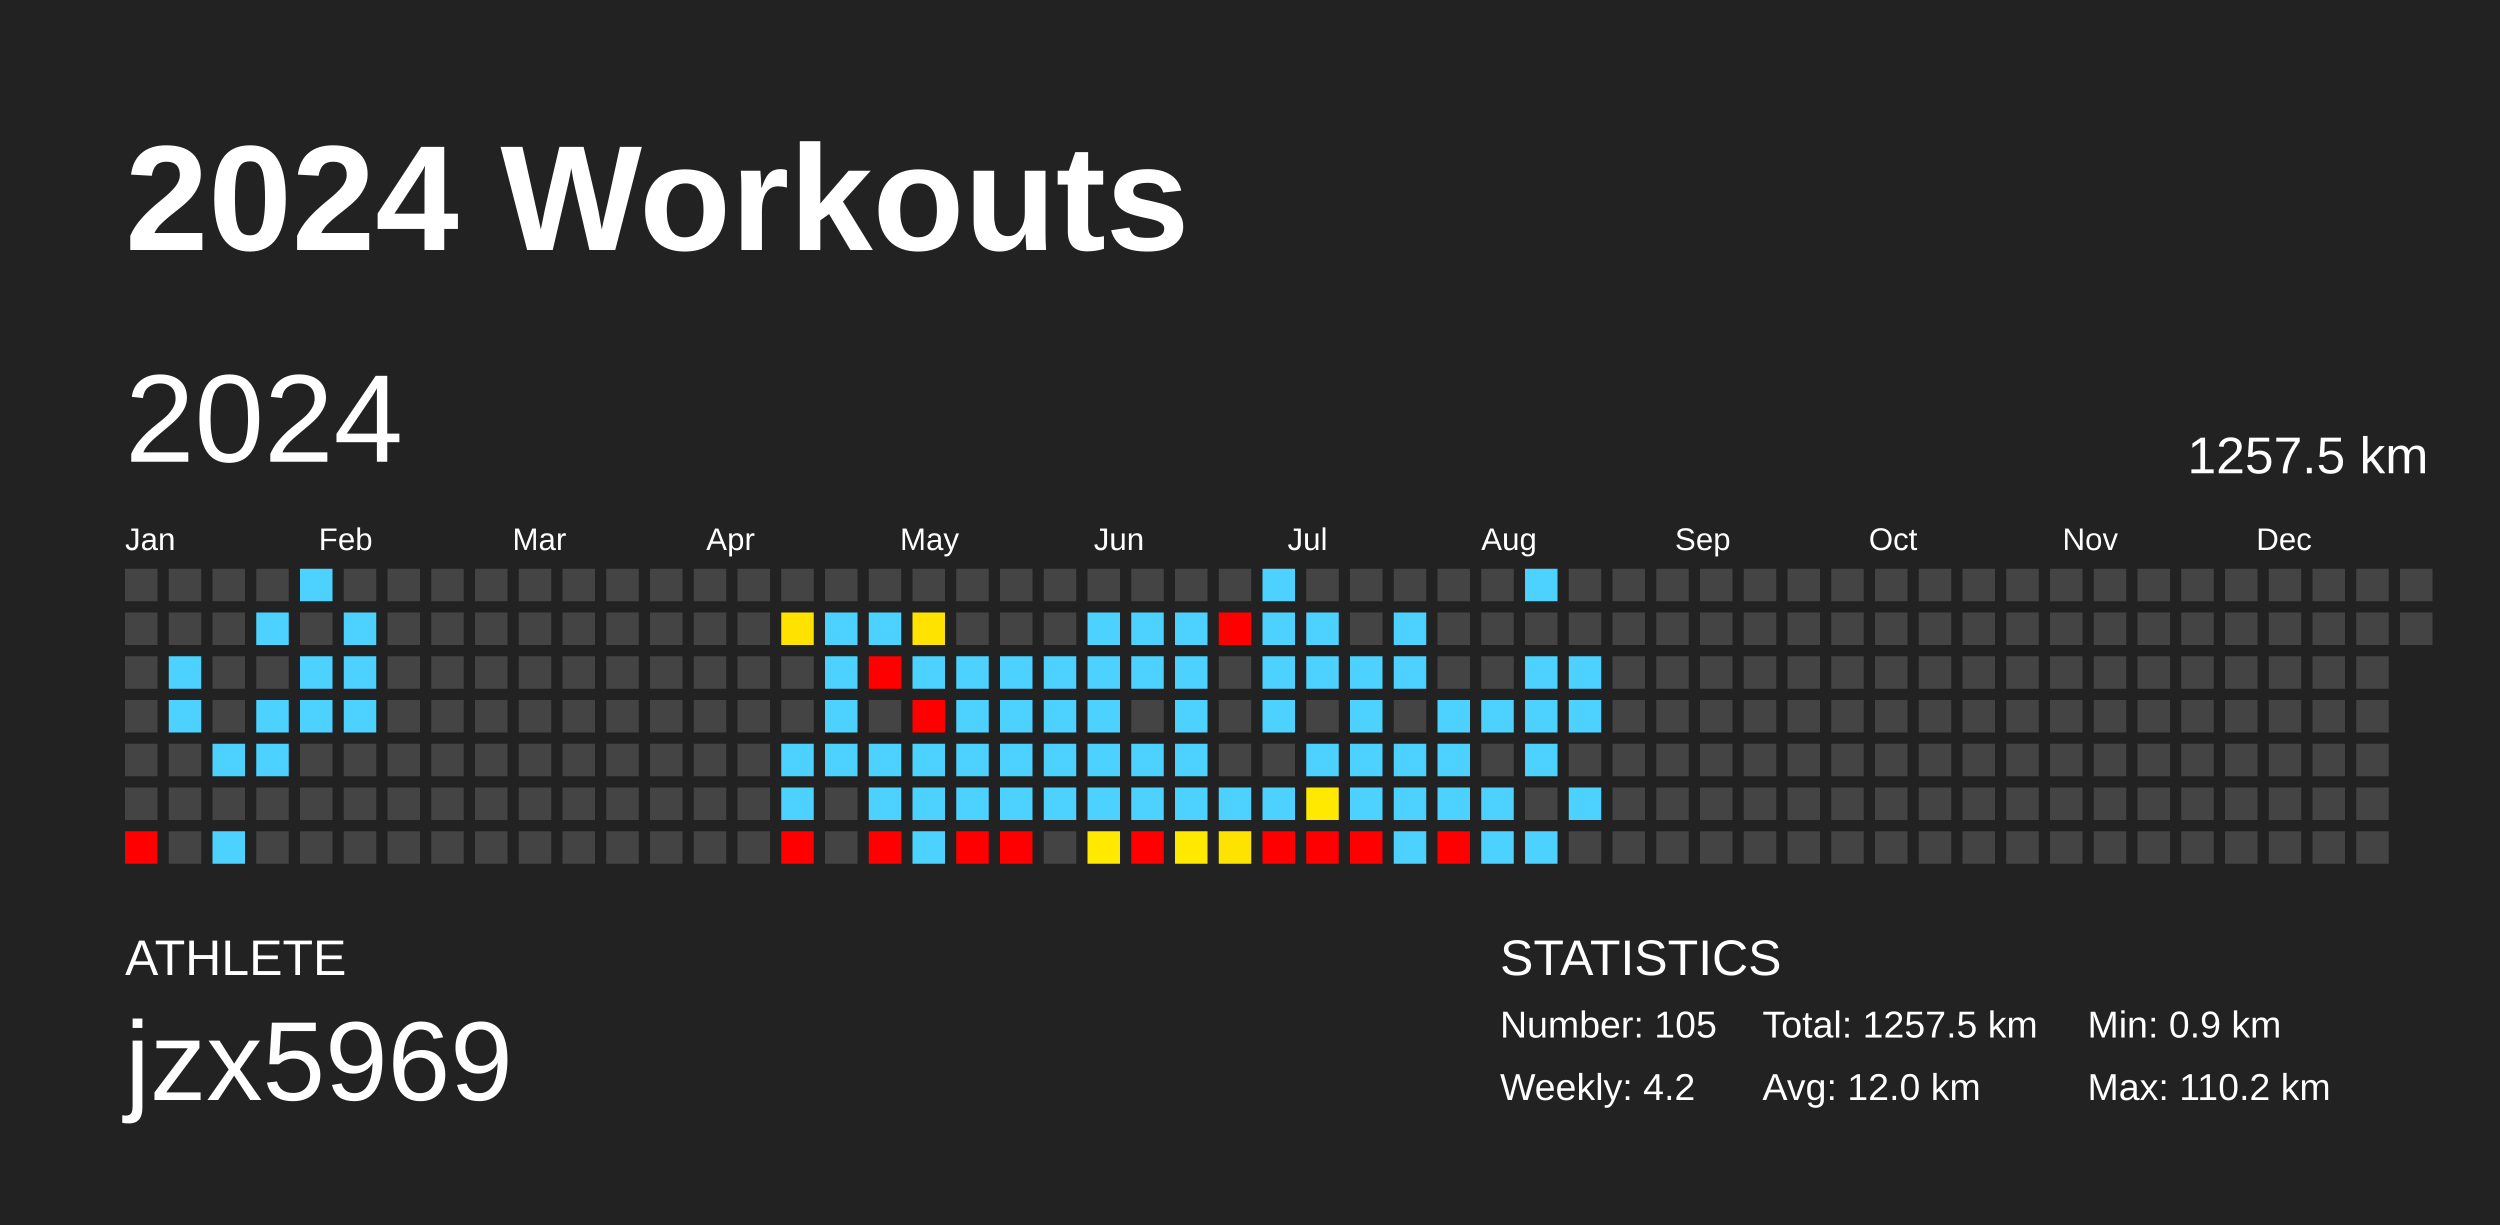
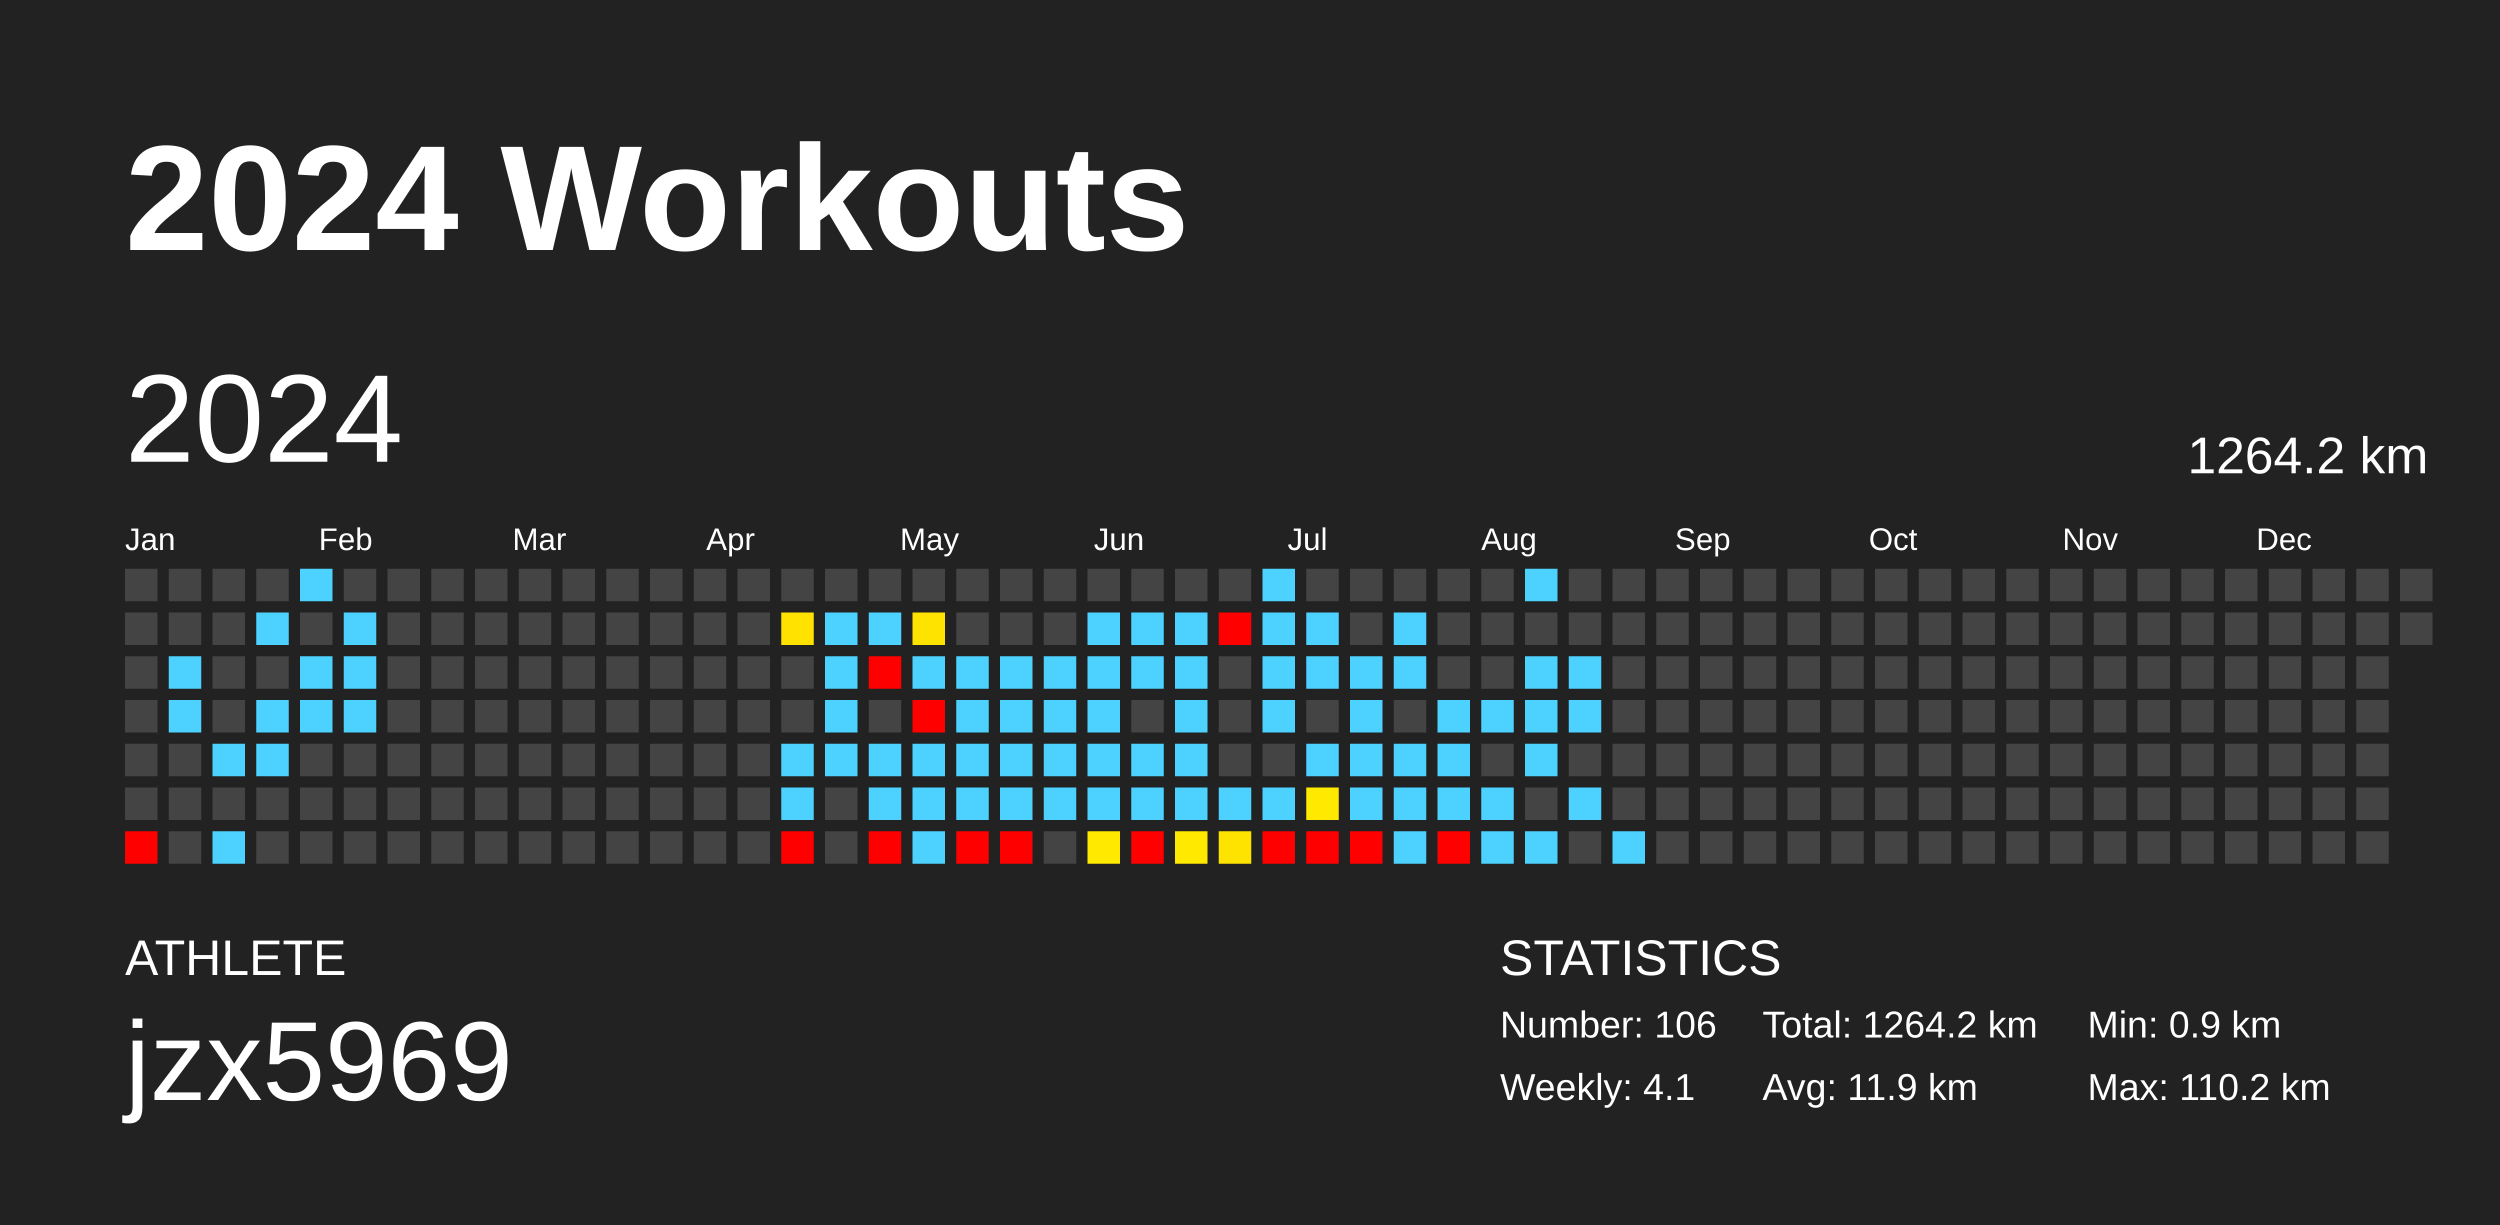
<svg xmlns="http://www.w3.org/2000/svg" baseProfile="full" height="98mm" version="1.1" viewBox="0,0,200,98" width="200mm">
  <defs />
  <rect fill="#222222" height="98" width="200" x="0" y="0" />
  <text fill="#FFFFFF" style="font-size:12px; font-family:Arial; font-weight:bold;" x="10" y="20">2024 Workouts</text>
  <text fill="#FFFFFF" style="font-size:4px; font-family:Arial" x="10" y="78">ATHLETE</text>
  <text fill="#FFFFFF" style="font-size:9px; font-family:Arial" x="10" y="88">jzx5969</text>
  <text fill="#FFFFFF" style="font-size:4px; font-family:Arial" x="120" y="78">STATISTICS</text>
-   <text fill="#FFFFFF" style="font-size:3px; font-family:Arial" x="120" y="83">Number: 105</text>
-   <text fill="#FFFFFF" style="font-size:3px; font-family:Arial" x="120" y="88">Weekly: 4.2</text>
-   <text fill="#FFFFFF" style="font-size:3px; font-family:Arial" x="141" y="83">Total: 1257.5 km</text>
-   <text fill="#FFFFFF" style="font-size:3px; font-family:Arial" x="141" y="88">Avg: 12.0 km</text>
+   <text fill="#FFFFFF" style="font-size:3px; font-family:Arial" x="120" y="83">Number: 106</text>
+   <text fill="#FFFFFF" style="font-size:3px; font-family:Arial" x="120" y="88">Weekly: 4.1</text>
+   <text fill="#FFFFFF" style="font-size:3px; font-family:Arial" x="141" y="83">Total: 1264.2 km</text>
+   <text fill="#FFFFFF" style="font-size:3px; font-family:Arial" x="141" y="88">Avg: 11.9 km</text>
  <text fill="#FFFFFF" style="font-size:3px; font-family:Arial" x="167" y="83">Min: 0.9 km</text>
  <text fill="#FFFFFF" style="font-size:3px; font-family:Arial" x="167" y="88">Max: 110.2 km</text>
  <text dominant-baseline="hanging" fill="#FFFFFF" style="font-size:10.0px; font-family:Arial;" x="10" y="30">2024</text>
-   <text dominant-baseline="hanging" fill="#FFFFFF" style="font-size:4.125px; font-family:Arial;" x="175" y="35">1257.5 km</text>
+   <text dominant-baseline="hanging" fill="#FFFFFF" style="font-size:4.125px; font-family:Arial;" x="175" y="35">1264.2 km</text>
  <text fill="#FFFFFF" style="font-size:2.5px; font-family:Arial" x="10.0" y="44">Jan</text>
  <text fill="#FFFFFF" style="font-size:2.5px; font-family:Arial" x="25.5" y="44">Feb</text>
  <text fill="#FFFFFF" style="font-size:2.5px; font-family:Arial" x="41.0" y="44">Mar</text>
  <text fill="#FFFFFF" style="font-size:2.5px; font-family:Arial" x="56.5" y="44">Apr</text>
  <text fill="#FFFFFF" style="font-size:2.5px; font-family:Arial" x="72.0" y="44">May</text>
  <text fill="#FFFFFF" style="font-size:2.5px; font-family:Arial" x="87.5" y="44">Jun</text>
  <text fill="#FFFFFF" style="font-size:2.5px; font-family:Arial" x="103.0" y="44">Jul</text>
  <text fill="#FFFFFF" style="font-size:2.5px; font-family:Arial" x="118.5" y="44">Aug</text>
  <text fill="#FFFFFF" style="font-size:2.5px; font-family:Arial" x="134.0" y="44">Sep</text>
  <text fill="#FFFFFF" style="font-size:2.5px; font-family:Arial" x="149.5" y="44">Oct</text>
  <text fill="#FFFFFF" style="font-size:2.5px; font-family:Arial" x="165.0" y="44">Nov</text>
  <text fill="#FFFFFF" style="font-size:2.5px; font-family:Arial" x="180.5" y="44">Dec</text>
  <rect fill="#444444" height="2.6" width="2.6" x="10.0" y="45.5" />
  <rect fill="#444444" height="2.6" width="2.6" x="10.0" y="49.0" />
  <rect fill="#444444" height="2.6" width="2.6" x="10.0" y="52.5" />
  <rect fill="#444444" height="2.6" width="2.6" x="10.0" y="56.0" />
  <rect fill="#444444" height="2.6" width="2.6" x="10.0" y="59.5" />
  <rect fill="#444444" height="2.6" width="2.6" x="10.0" y="63.0" />
  <rect fill="red" height="2.6" width="2.6" x="10.0" y="66.5" />
  <rect fill="#444444" height="2.6" width="2.6" x="13.5" y="45.5" />
  <rect fill="#444444" height="2.6" width="2.6" x="13.5" y="49.0" />
  <rect fill="#4dd2ff" height="2.6" width="2.6" x="13.5" y="52.5" />
  <rect fill="#4dd2ff" height="2.6" width="2.6" x="13.5" y="56.0" />
  <rect fill="#444444" height="2.6" width="2.6" x="13.5" y="59.5" />
  <rect fill="#444444" height="2.6" width="2.6" x="13.5" y="63.0" />
  <rect fill="#444444" height="2.6" width="2.6" x="13.5" y="66.5" />
  <rect fill="#444444" height="2.6" width="2.6" x="17.0" y="45.5" />
  <rect fill="#444444" height="2.6" width="2.6" x="17.0" y="49.0" />
  <rect fill="#444444" height="2.6" width="2.6" x="17.0" y="52.5" />
  <rect fill="#444444" height="2.6" width="2.6" x="17.0" y="56.0" />
  <rect fill="#4dd2ff" height="2.6" width="2.6" x="17.0" y="59.5" />
  <rect fill="#444444" height="2.6" width="2.6" x="17.0" y="63.0" />
  <rect fill="#4dd2ff" height="2.6" width="2.6" x="17.0" y="66.5" />
  <rect fill="#444444" height="2.6" width="2.6" x="20.5" y="45.5" />
  <rect fill="#4dd2ff" height="2.6" width="2.6" x="20.5" y="49.0" />
  <rect fill="#444444" height="2.6" width="2.6" x="20.5" y="52.5" />
  <rect fill="#4dd2ff" height="2.6" width="2.6" x="20.5" y="56.0" />
  <rect fill="#4dd2ff" height="2.6" width="2.6" x="20.5" y="59.5" />
  <rect fill="#444444" height="2.6" width="2.6" x="20.5" y="63.0" />
  <rect fill="#444444" height="2.6" width="2.6" x="20.5" y="66.5" />
  <rect fill="#4dd2ff" height="2.6" width="2.6" x="24.0" y="45.5" />
  <rect fill="#444444" height="2.6" width="2.6" x="24.0" y="49.0" />
  <rect fill="#4dd2ff" height="2.6" width="2.6" x="24.0" y="52.5" />
  <rect fill="#4dd2ff" height="2.6" width="2.6" x="24.0" y="56.0" />
  <rect fill="#444444" height="2.6" width="2.6" x="24.0" y="59.5" />
  <rect fill="#444444" height="2.6" width="2.6" x="24.0" y="63.0" />
  <rect fill="#444444" height="2.6" width="2.6" x="24.0" y="66.5" />
  <rect fill="#444444" height="2.6" width="2.6" x="27.5" y="45.5" />
  <rect fill="#4dd2ff" height="2.6" width="2.6" x="27.5" y="49.0" />
  <rect fill="#4dd2ff" height="2.6" width="2.6" x="27.5" y="52.5" />
  <rect fill="#4dd2ff" height="2.6" width="2.6" x="27.5" y="56.0" />
  <rect fill="#444444" height="2.6" width="2.6" x="27.5" y="59.5" />
  <rect fill="#444444" height="2.6" width="2.6" x="27.5" y="63.0" />
  <rect fill="#444444" height="2.6" width="2.6" x="27.5" y="66.5" />
  <rect fill="#444444" height="2.6" width="2.6" x="31.0" y="45.5" />
  <rect fill="#444444" height="2.6" width="2.6" x="31.0" y="49.0" />
  <rect fill="#444444" height="2.6" width="2.6" x="31.0" y="52.5" />
  <rect fill="#444444" height="2.6" width="2.6" x="31.0" y="56.0" />
  <rect fill="#444444" height="2.6" width="2.6" x="31.0" y="59.5" />
  <rect fill="#444444" height="2.6" width="2.6" x="31.0" y="63.0" />
  <rect fill="#444444" height="2.6" width="2.6" x="31.0" y="66.5" />
  <rect fill="#444444" height="2.6" width="2.6" x="34.5" y="45.5" />
  <rect fill="#444444" height="2.6" width="2.6" x="34.5" y="49.0" />
  <rect fill="#444444" height="2.6" width="2.6" x="34.5" y="52.5" />
  <rect fill="#444444" height="2.6" width="2.6" x="34.5" y="56.0" />
  <rect fill="#444444" height="2.6" width="2.6" x="34.5" y="59.5" />
  <rect fill="#444444" height="2.6" width="2.6" x="34.5" y="63.0" />
  <rect fill="#444444" height="2.6" width="2.6" x="34.5" y="66.5" />
  <rect fill="#444444" height="2.6" width="2.6" x="38.0" y="45.5" />
  <rect fill="#444444" height="2.6" width="2.6" x="38.0" y="49.0" />
  <rect fill="#444444" height="2.6" width="2.6" x="38.0" y="52.5" />
  <rect fill="#444444" height="2.6" width="2.6" x="38.0" y="56.0" />
  <rect fill="#444444" height="2.6" width="2.6" x="38.0" y="59.5" />
  <rect fill="#444444" height="2.6" width="2.6" x="38.0" y="63.0" />
  <rect fill="#444444" height="2.6" width="2.6" x="38.0" y="66.5" />
  <rect fill="#444444" height="2.6" width="2.6" x="41.5" y="45.5" />
  <rect fill="#444444" height="2.6" width="2.6" x="41.5" y="49.0" />
  <rect fill="#444444" height="2.6" width="2.6" x="41.5" y="52.5" />
  <rect fill="#444444" height="2.6" width="2.6" x="41.5" y="56.0" />
  <rect fill="#444444" height="2.6" width="2.6" x="41.5" y="59.5" />
  <rect fill="#444444" height="2.6" width="2.6" x="41.5" y="63.0" />
  <rect fill="#444444" height="2.6" width="2.6" x="41.5" y="66.5" />
  <rect fill="#444444" height="2.6" width="2.6" x="45.0" y="45.5" />
  <rect fill="#444444" height="2.6" width="2.6" x="45.0" y="49.0" />
  <rect fill="#444444" height="2.6" width="2.6" x="45.0" y="52.5" />
  <rect fill="#444444" height="2.6" width="2.6" x="45.0" y="56.0" />
  <rect fill="#444444" height="2.6" width="2.6" x="45.0" y="59.5" />
  <rect fill="#444444" height="2.6" width="2.6" x="45.0" y="63.0" />
  <rect fill="#444444" height="2.6" width="2.6" x="45.0" y="66.5" />
  <rect fill="#444444" height="2.6" width="2.6" x="48.5" y="45.5" />
  <rect fill="#444444" height="2.6" width="2.6" x="48.5" y="49.0" />
  <rect fill="#444444" height="2.6" width="2.6" x="48.5" y="52.5" />
  <rect fill="#444444" height="2.6" width="2.6" x="48.5" y="56.0" />
  <rect fill="#444444" height="2.6" width="2.6" x="48.5" y="59.5" />
  <rect fill="#444444" height="2.6" width="2.6" x="48.5" y="63.0" />
  <rect fill="#444444" height="2.6" width="2.6" x="48.5" y="66.5" />
  <rect fill="#444444" height="2.6" width="2.6" x="52.0" y="45.5" />
  <rect fill="#444444" height="2.6" width="2.6" x="52.0" y="49.0" />
  <rect fill="#444444" height="2.6" width="2.6" x="52.0" y="52.5" />
  <rect fill="#444444" height="2.6" width="2.6" x="52.0" y="56.0" />
  <rect fill="#444444" height="2.6" width="2.6" x="52.0" y="59.5" />
  <rect fill="#444444" height="2.6" width="2.6" x="52.0" y="63.0" />
  <rect fill="#444444" height="2.6" width="2.6" x="52.0" y="66.5" />
  <rect fill="#444444" height="2.6" width="2.6" x="55.5" y="45.5" />
  <rect fill="#444444" height="2.6" width="2.6" x="55.5" y="49.0" />
  <rect fill="#444444" height="2.6" width="2.6" x="55.5" y="52.5" />
  <rect fill="#444444" height="2.6" width="2.6" x="55.5" y="56.0" />
  <rect fill="#444444" height="2.6" width="2.6" x="55.5" y="59.5" />
  <rect fill="#444444" height="2.6" width="2.6" x="55.5" y="63.0" />
  <rect fill="#444444" height="2.6" width="2.6" x="55.5" y="66.5" />
  <rect fill="#444444" height="2.6" width="2.6" x="59.0" y="45.5" />
  <rect fill="#444444" height="2.6" width="2.6" x="59.0" y="49.0" />
  <rect fill="#444444" height="2.6" width="2.6" x="59.0" y="52.5" />
  <rect fill="#444444" height="2.6" width="2.6" x="59.0" y="56.0" />
  <rect fill="#444444" height="2.6" width="2.6" x="59.0" y="59.5" />
  <rect fill="#444444" height="2.6" width="2.6" x="59.0" y="63.0" />
  <rect fill="#444444" height="2.6" width="2.6" x="59.0" y="66.5" />
  <rect fill="#444444" height="2.6" width="2.6" x="62.5" y="45.5" />
  <rect fill="#ffe200" height="2.6" width="2.6" x="62.5" y="49.0" />
  <rect fill="#444444" height="2.6" width="2.6" x="62.5" y="52.5" />
  <rect fill="#444444" height="2.6" width="2.6" x="62.5" y="56.0" />
  <rect fill="#4dd2ff" height="2.6" width="2.6" x="62.5" y="59.5" />
  <rect fill="#4dd2ff" height="2.6" width="2.6" x="62.5" y="63.0" />
  <rect fill="red" height="2.6" width="2.6" x="62.5" y="66.5" />
  <rect fill="#444444" height="2.6" width="2.6" x="66.0" y="45.5" />
  <rect fill="#4dd2ff" height="2.6" width="2.6" x="66.0" y="49.0" />
  <rect fill="#4dd2ff" height="2.6" width="2.6" x="66.0" y="52.5" />
  <rect fill="#4dd2ff" height="2.6" width="2.6" x="66.0" y="56.0" />
  <rect fill="#4dd2ff" height="2.6" width="2.6" x="66.0" y="59.5" />
  <rect fill="#444444" height="2.6" width="2.6" x="66.0" y="63.0" />
  <rect fill="#444444" height="2.6" width="2.6" x="66.0" y="66.5" />
  <rect fill="#444444" height="2.6" width="2.6" x="69.5" y="45.5" />
  <rect fill="#4dd2ff" height="2.6" width="2.6" x="69.5" y="49.0" />
  <rect fill="red" height="2.6" width="2.6" x="69.5" y="52.5" />
  <rect fill="#444444" height="2.6" width="2.6" x="69.5" y="56.0" />
  <rect fill="#4dd2ff" height="2.6" width="2.6" x="69.5" y="59.5" />
  <rect fill="#4dd2ff" height="2.6" width="2.6" x="69.5" y="63.0" />
  <rect fill="red" height="2.6" width="2.6" x="69.5" y="66.5" />
  <rect fill="#444444" height="2.6" width="2.6" x="73.0" y="45.5" />
  <rect fill="#ffe300" height="2.6" width="2.6" x="73.0" y="49.0" />
  <rect fill="#4dd2ff" height="2.6" width="2.6" x="73.0" y="52.5" />
  <rect fill="red" height="2.6" width="2.6" x="73.0" y="56.0" />
  <rect fill="#4dd2ff" height="2.6" width="2.6" x="73.0" y="59.5" />
  <rect fill="#4dd2ff" height="2.6" width="2.6" x="73.0" y="63.0" />
  <rect fill="#4dd2ff" height="2.6" width="2.6" x="73.0" y="66.5" />
  <rect fill="#444444" height="2.6" width="2.6" x="76.5" y="45.5" />
  <rect fill="#444444" height="2.6" width="2.6" x="76.5" y="49.0" />
  <rect fill="#4dd2ff" height="2.6" width="2.6" x="76.5" y="52.5" />
  <rect fill="#4dd2ff" height="2.6" width="2.6" x="76.5" y="56.0" />
  <rect fill="#4dd2ff" height="2.6" width="2.6" x="76.5" y="59.5" />
  <rect fill="#4dd2ff" height="2.6" width="2.6" x="76.5" y="63.0" />
  <rect fill="red" height="2.6" width="2.6" x="76.5" y="66.5" />
  <rect fill="#444444" height="2.6" width="2.6" x="80.0" y="45.5" />
  <rect fill="#444444" height="2.6" width="2.6" x="80.0" y="49.0" />
  <rect fill="#4dd2ff" height="2.6" width="2.6" x="80.0" y="52.5" />
  <rect fill="#4dd2ff" height="2.6" width="2.6" x="80.0" y="56.0" />
  <rect fill="#4dd2ff" height="2.6" width="2.6" x="80.0" y="59.5" />
  <rect fill="#4dd2ff" height="2.6" width="2.6" x="80.0" y="63.0" />
  <rect fill="red" height="2.6" width="2.6" x="80.0" y="66.5" />
  <rect fill="#444444" height="2.6" width="2.6" x="83.5" y="45.5" />
  <rect fill="#444444" height="2.6" width="2.6" x="83.5" y="49.0" />
  <rect fill="#4dd2ff" height="2.6" width="2.6" x="83.5" y="52.5" />
  <rect fill="#4dd2ff" height="2.6" width="2.6" x="83.5" y="56.0" />
  <rect fill="#4dd2ff" height="2.6" width="2.6" x="83.5" y="59.5" />
  <rect fill="#4dd2ff" height="2.6" width="2.6" x="83.5" y="63.0" />
  <rect fill="#444444" height="2.6" width="2.6" x="83.5" y="66.5" />
  <rect fill="#444444" height="2.6" width="2.6" x="87.0" y="45.5" />
  <rect fill="#4dd2ff" height="2.6" width="2.6" x="87.0" y="49.0" />
  <rect fill="#4dd2ff" height="2.6" width="2.6" x="87.0" y="52.5" />
  <rect fill="#4dd2ff" height="2.6" width="2.6" x="87.0" y="56.0" />
  <rect fill="#4dd2ff" height="2.6" width="2.6" x="87.0" y="59.5" />
  <rect fill="#4dd2ff" height="2.6" width="2.6" x="87.0" y="63.0" />
  <rect fill="#ffe900" height="2.6" width="2.6" x="87.0" y="66.5" />
  <rect fill="#444444" height="2.6" width="2.6" x="90.5" y="45.5" />
  <rect fill="#4dd2ff" height="2.6" width="2.6" x="90.5" y="49.0" />
  <rect fill="#4dd2ff" height="2.6" width="2.6" x="90.5" y="52.5" />
  <rect fill="#444444" height="2.6" width="2.6" x="90.5" y="56.0" />
  <rect fill="#4dd2ff" height="2.6" width="2.6" x="90.5" y="59.5" />
  <rect fill="#4dd2ff" height="2.6" width="2.6" x="90.5" y="63.0" />
  <rect fill="red" height="2.6" width="2.6" x="90.5" y="66.5" />
  <rect fill="#444444" height="2.6" width="2.6" x="94.0" y="45.5" />
  <rect fill="#4dd2ff" height="2.6" width="2.6" x="94.0" y="49.0" />
  <rect fill="#4dd2ff" height="2.6" width="2.6" x="94.0" y="52.5" />
  <rect fill="#4dd2ff" height="2.6" width="2.6" x="94.0" y="56.0" />
  <rect fill="#4dd2ff" height="2.6" width="2.6" x="94.0" y="59.5" />
  <rect fill="#4dd2ff" height="2.6" width="2.6" x="94.0" y="63.0" />
  <rect fill="#ffe900" height="2.6" width="2.6" x="94.0" y="66.5" />
  <rect fill="#444444" height="2.6" width="2.6" x="97.5" y="45.5" />
  <rect fill="red" height="2.6" width="2.6" x="97.5" y="49.0" />
  <rect fill="#444444" height="2.6" width="2.6" x="97.5" y="52.5" />
  <rect fill="#444444" height="2.6" width="2.6" x="97.5" y="56.0" />
  <rect fill="#444444" height="2.6" width="2.6" x="97.5" y="59.5" />
  <rect fill="#4dd2ff" height="2.6" width="2.6" x="97.5" y="63.0" />
  <rect fill="#ffe300" height="2.6" width="2.6" x="97.5" y="66.5" />
  <rect fill="#4dd2ff" height="2.6" width="2.6" x="101.0" y="45.5" />
  <rect fill="#4dd2ff" height="2.6" width="2.6" x="101.0" y="49.0" />
  <rect fill="#4dd2ff" height="2.6" width="2.6" x="101.0" y="52.5" />
  <rect fill="#4dd2ff" height="2.6" width="2.6" x="101.0" y="56.0" />
  <rect fill="#444444" height="2.6" width="2.6" x="101.0" y="59.5" />
  <rect fill="#4dd2ff" height="2.6" width="2.6" x="101.0" y="63.0" />
  <rect fill="red" height="2.6" width="2.6" x="101.0" y="66.5" />
  <rect fill="#444444" height="2.6" width="2.6" x="104.5" y="45.5" />
  <rect fill="#4dd2ff" height="2.6" width="2.6" x="104.5" y="49.0" />
  <rect fill="#4dd2ff" height="2.6" width="2.6" x="104.5" y="52.5" />
  <rect fill="#444444" height="2.6" width="2.6" x="104.5" y="56.0" />
  <rect fill="#4dd2ff" height="2.6" width="2.6" x="104.5" y="59.5" />
  <rect fill="#ffe900" height="2.6" width="2.6" x="104.5" y="63.0" />
  <rect fill="red" height="2.6" width="2.6" x="104.5" y="66.5" />
  <rect fill="#444444" height="2.6" width="2.6" x="108.0" y="45.5" />
  <rect fill="#444444" height="2.6" width="2.6" x="108.0" y="49.0" />
  <rect fill="#4dd2ff" height="2.6" width="2.6" x="108.0" y="52.5" />
  <rect fill="#4dd2ff" height="2.6" width="2.6" x="108.0" y="56.0" />
  <rect fill="#4dd2ff" height="2.6" width="2.6" x="108.0" y="59.5" />
  <rect fill="#4dd2ff" height="2.6" width="2.6" x="108.0" y="63.0" />
  <rect fill="red" height="2.6" width="2.6" x="108.0" y="66.5" />
  <rect fill="#444444" height="2.6" width="2.6" x="111.5" y="45.5" />
  <rect fill="#4dd2ff" height="2.6" width="2.6" x="111.5" y="49.0" />
  <rect fill="#4dd2ff" height="2.6" width="2.6" x="111.5" y="52.5" />
  <rect fill="#444444" height="2.6" width="2.6" x="111.5" y="56.0" />
  <rect fill="#4dd2ff" height="2.6" width="2.6" x="111.5" y="59.5" />
  <rect fill="#4dd2ff" height="2.6" width="2.6" x="111.5" y="63.0" />
  <rect fill="#4dd2ff" height="2.6" width="2.6" x="111.5" y="66.5" />
  <rect fill="#444444" height="2.6" width="2.6" x="115.0" y="45.5" />
  <rect fill="#444444" height="2.6" width="2.6" x="115.0" y="49.0" />
  <rect fill="#444444" height="2.6" width="2.6" x="115.0" y="52.5" />
  <rect fill="#4dd2ff" height="2.6" width="2.6" x="115.0" y="56.0" />
  <rect fill="#4dd2ff" height="2.6" width="2.6" x="115.0" y="59.5" />
  <rect fill="#4dd2ff" height="2.6" width="2.6" x="115.0" y="63.0" />
  <rect fill="red" height="2.6" width="2.6" x="115.0" y="66.5" />
  <rect fill="#444444" height="2.6" width="2.6" x="118.5" y="45.5" />
  <rect fill="#444444" height="2.6" width="2.6" x="118.5" y="49.0" />
  <rect fill="#444444" height="2.6" width="2.6" x="118.5" y="52.5" />
  <rect fill="#4dd2ff" height="2.6" width="2.6" x="118.5" y="56.0" />
  <rect fill="#444444" height="2.6" width="2.6" x="118.5" y="59.5" />
  <rect fill="#4dd2ff" height="2.6" width="2.6" x="118.5" y="63.0" />
  <rect fill="#4dd2ff" height="2.6" width="2.6" x="118.5" y="66.5" />
  <rect fill="#4dd2ff" height="2.6" width="2.6" x="122.0" y="45.5" />
  <rect fill="#444444" height="2.6" width="2.6" x="122.0" y="49.0" />
  <rect fill="#4dd2ff" height="2.6" width="2.6" x="122.0" y="52.5" />
  <rect fill="#4dd2ff" height="2.6" width="2.6" x="122.0" y="56.0" />
  <rect fill="#4dd2ff" height="2.6" width="2.6" x="122.0" y="59.5" />
  <rect fill="#444444" height="2.6" width="2.6" x="122.0" y="63.0" />
  <rect fill="#4dd2ff" height="2.6" width="2.6" x="122.0" y="66.5" />
  <rect fill="#444444" height="2.6" width="2.6" x="125.5" y="45.5" />
  <rect fill="#444444" height="2.6" width="2.6" x="125.5" y="49.0" />
  <rect fill="#4dd2ff" height="2.6" width="2.6" x="125.5" y="52.5" />
  <rect fill="#4dd2ff" height="2.6" width="2.6" x="125.5" y="56.0" />
  <rect fill="#444444" height="2.6" width="2.6" x="125.5" y="59.5" />
  <rect fill="#4dd2ff" height="2.6" width="2.6" x="125.5" y="63.0" />
  <rect fill="#444444" height="2.6" width="2.6" x="125.5" y="66.5" />
  <rect fill="#444444" height="2.6" width="2.6" x="129.0" y="45.5" />
  <rect fill="#444444" height="2.6" width="2.6" x="129.0" y="49.0" />
  <rect fill="#444444" height="2.6" width="2.6" x="129.0" y="52.5" />
  <rect fill="#444444" height="2.6" width="2.6" x="129.0" y="56.0" />
  <rect fill="#444444" height="2.6" width="2.6" x="129.0" y="59.5" />
  <rect fill="#444444" height="2.6" width="2.6" x="129.0" y="63.0" />
-   <rect fill="#444444" height="2.6" width="2.6" x="129.0" y="66.5" />
+   <rect fill="#4dd2ff" height="2.6" width="2.6" x="129.0" y="66.5" />
  <rect fill="#444444" height="2.6" width="2.6" x="132.5" y="45.5" />
  <rect fill="#444444" height="2.6" width="2.6" x="132.5" y="49.0" />
  <rect fill="#444444" height="2.6" width="2.6" x="132.5" y="52.5" />
  <rect fill="#444444" height="2.6" width="2.6" x="132.5" y="56.0" />
  <rect fill="#444444" height="2.6" width="2.6" x="132.5" y="59.5" />
  <rect fill="#444444" height="2.6" width="2.6" x="132.5" y="63.0" />
  <rect fill="#444444" height="2.6" width="2.6" x="132.5" y="66.5" />
  <rect fill="#444444" height="2.6" width="2.6" x="136.0" y="45.5" />
  <rect fill="#444444" height="2.6" width="2.6" x="136.0" y="49.0" />
  <rect fill="#444444" height="2.6" width="2.6" x="136.0" y="52.5" />
  <rect fill="#444444" height="2.6" width="2.6" x="136.0" y="56.0" />
  <rect fill="#444444" height="2.6" width="2.6" x="136.0" y="59.5" />
  <rect fill="#444444" height="2.6" width="2.6" x="136.0" y="63.0" />
  <rect fill="#444444" height="2.6" width="2.6" x="136.0" y="66.5" />
  <rect fill="#444444" height="2.6" width="2.6" x="139.5" y="45.5" />
  <rect fill="#444444" height="2.6" width="2.6" x="139.5" y="49.0" />
  <rect fill="#444444" height="2.6" width="2.6" x="139.5" y="52.5" />
  <rect fill="#444444" height="2.6" width="2.6" x="139.5" y="56.0" />
  <rect fill="#444444" height="2.6" width="2.6" x="139.5" y="59.5" />
  <rect fill="#444444" height="2.6" width="2.6" x="139.5" y="63.0" />
  <rect fill="#444444" height="2.6" width="2.6" x="139.5" y="66.5" />
  <rect fill="#444444" height="2.6" width="2.6" x="143.0" y="45.5" />
  <rect fill="#444444" height="2.6" width="2.6" x="143.0" y="49.0" />
  <rect fill="#444444" height="2.6" width="2.6" x="143.0" y="52.5" />
  <rect fill="#444444" height="2.6" width="2.6" x="143.0" y="56.0" />
  <rect fill="#444444" height="2.6" width="2.6" x="143.0" y="59.5" />
  <rect fill="#444444" height="2.6" width="2.6" x="143.0" y="63.0" />
  <rect fill="#444444" height="2.6" width="2.6" x="143.0" y="66.5" />
  <rect fill="#444444" height="2.6" width="2.6" x="146.5" y="45.5" />
  <rect fill="#444444" height="2.6" width="2.6" x="146.5" y="49.0" />
  <rect fill="#444444" height="2.6" width="2.6" x="146.5" y="52.5" />
  <rect fill="#444444" height="2.6" width="2.6" x="146.5" y="56.0" />
  <rect fill="#444444" height="2.6" width="2.6" x="146.5" y="59.5" />
  <rect fill="#444444" height="2.6" width="2.6" x="146.5" y="63.0" />
  <rect fill="#444444" height="2.6" width="2.6" x="146.5" y="66.5" />
  <rect fill="#444444" height="2.6" width="2.6" x="150.0" y="45.5" />
  <rect fill="#444444" height="2.6" width="2.6" x="150.0" y="49.0" />
  <rect fill="#444444" height="2.6" width="2.6" x="150.0" y="52.5" />
  <rect fill="#444444" height="2.6" width="2.6" x="150.0" y="56.0" />
  <rect fill="#444444" height="2.6" width="2.6" x="150.0" y="59.5" />
  <rect fill="#444444" height="2.6" width="2.6" x="150.0" y="63.0" />
  <rect fill="#444444" height="2.6" width="2.6" x="150.0" y="66.5" />
  <rect fill="#444444" height="2.6" width="2.6" x="153.5" y="45.5" />
  <rect fill="#444444" height="2.6" width="2.6" x="153.5" y="49.0" />
  <rect fill="#444444" height="2.6" width="2.6" x="153.5" y="52.5" />
  <rect fill="#444444" height="2.6" width="2.6" x="153.5" y="56.0" />
  <rect fill="#444444" height="2.6" width="2.6" x="153.5" y="59.5" />
  <rect fill="#444444" height="2.6" width="2.6" x="153.5" y="63.0" />
  <rect fill="#444444" height="2.6" width="2.6" x="153.5" y="66.5" />
  <rect fill="#444444" height="2.6" width="2.6" x="157.0" y="45.5" />
  <rect fill="#444444" height="2.6" width="2.6" x="157.0" y="49.0" />
  <rect fill="#444444" height="2.6" width="2.6" x="157.0" y="52.5" />
  <rect fill="#444444" height="2.6" width="2.6" x="157.0" y="56.0" />
  <rect fill="#444444" height="2.6" width="2.6" x="157.0" y="59.5" />
  <rect fill="#444444" height="2.6" width="2.6" x="157.0" y="63.0" />
  <rect fill="#444444" height="2.6" width="2.6" x="157.0" y="66.5" />
  <rect fill="#444444" height="2.6" width="2.6" x="160.5" y="45.5" />
  <rect fill="#444444" height="2.6" width="2.6" x="160.5" y="49.0" />
  <rect fill="#444444" height="2.6" width="2.6" x="160.5" y="52.5" />
  <rect fill="#444444" height="2.6" width="2.6" x="160.5" y="56.0" />
  <rect fill="#444444" height="2.6" width="2.6" x="160.5" y="59.5" />
  <rect fill="#444444" height="2.6" width="2.6" x="160.5" y="63.0" />
  <rect fill="#444444" height="2.6" width="2.6" x="160.5" y="66.5" />
  <rect fill="#444444" height="2.6" width="2.6" x="164.0" y="45.5" />
  <rect fill="#444444" height="2.6" width="2.6" x="164.0" y="49.0" />
  <rect fill="#444444" height="2.6" width="2.6" x="164.0" y="52.5" />
  <rect fill="#444444" height="2.6" width="2.6" x="164.0" y="56.0" />
  <rect fill="#444444" height="2.6" width="2.6" x="164.0" y="59.5" />
  <rect fill="#444444" height="2.6" width="2.6" x="164.0" y="63.0" />
  <rect fill="#444444" height="2.6" width="2.6" x="164.0" y="66.5" />
  <rect fill="#444444" height="2.6" width="2.6" x="167.5" y="45.5" />
  <rect fill="#444444" height="2.6" width="2.6" x="167.5" y="49.0" />
  <rect fill="#444444" height="2.6" width="2.6" x="167.5" y="52.5" />
  <rect fill="#444444" height="2.6" width="2.6" x="167.5" y="56.0" />
  <rect fill="#444444" height="2.6" width="2.6" x="167.5" y="59.5" />
  <rect fill="#444444" height="2.6" width="2.6" x="167.5" y="63.0" />
  <rect fill="#444444" height="2.6" width="2.6" x="167.5" y="66.5" />
  <rect fill="#444444" height="2.6" width="2.6" x="171.0" y="45.5" />
  <rect fill="#444444" height="2.6" width="2.6" x="171.0" y="49.0" />
  <rect fill="#444444" height="2.6" width="2.6" x="171.0" y="52.5" />
  <rect fill="#444444" height="2.6" width="2.6" x="171.0" y="56.0" />
  <rect fill="#444444" height="2.6" width="2.6" x="171.0" y="59.5" />
  <rect fill="#444444" height="2.6" width="2.6" x="171.0" y="63.0" />
  <rect fill="#444444" height="2.6" width="2.6" x="171.0" y="66.5" />
  <rect fill="#444444" height="2.6" width="2.6" x="174.5" y="45.5" />
  <rect fill="#444444" height="2.6" width="2.6" x="174.5" y="49.0" />
  <rect fill="#444444" height="2.6" width="2.6" x="174.5" y="52.5" />
  <rect fill="#444444" height="2.6" width="2.6" x="174.5" y="56.0" />
  <rect fill="#444444" height="2.6" width="2.6" x="174.5" y="59.5" />
  <rect fill="#444444" height="2.6" width="2.6" x="174.5" y="63.0" />
  <rect fill="#444444" height="2.6" width="2.6" x="174.5" y="66.5" />
  <rect fill="#444444" height="2.6" width="2.6" x="178.0" y="45.5" />
  <rect fill="#444444" height="2.6" width="2.6" x="178.0" y="49.0" />
  <rect fill="#444444" height="2.6" width="2.6" x="178.0" y="52.5" />
  <rect fill="#444444" height="2.6" width="2.6" x="178.0" y="56.0" />
  <rect fill="#444444" height="2.6" width="2.6" x="178.0" y="59.5" />
  <rect fill="#444444" height="2.6" width="2.6" x="178.0" y="63.0" />
  <rect fill="#444444" height="2.6" width="2.6" x="178.0" y="66.5" />
  <rect fill="#444444" height="2.6" width="2.6" x="181.5" y="45.5" />
  <rect fill="#444444" height="2.6" width="2.6" x="181.5" y="49.0" />
  <rect fill="#444444" height="2.6" width="2.6" x="181.5" y="52.5" />
  <rect fill="#444444" height="2.6" width="2.6" x="181.5" y="56.0" />
  <rect fill="#444444" height="2.6" width="2.6" x="181.5" y="59.5" />
  <rect fill="#444444" height="2.6" width="2.6" x="181.5" y="63.0" />
  <rect fill="#444444" height="2.6" width="2.6" x="181.5" y="66.5" />
  <rect fill="#444444" height="2.6" width="2.6" x="185.0" y="45.5" />
  <rect fill="#444444" height="2.6" width="2.6" x="185.0" y="49.0" />
  <rect fill="#444444" height="2.6" width="2.6" x="185.0" y="52.5" />
  <rect fill="#444444" height="2.6" width="2.6" x="185.0" y="56.0" />
  <rect fill="#444444" height="2.6" width="2.6" x="185.0" y="59.5" />
  <rect fill="#444444" height="2.6" width="2.6" x="185.0" y="63.0" />
  <rect fill="#444444" height="2.6" width="2.6" x="185.0" y="66.5" />
  <rect fill="#444444" height="2.6" width="2.6" x="188.5" y="45.5" />
  <rect fill="#444444" height="2.6" width="2.6" x="188.5" y="49.0" />
  <rect fill="#444444" height="2.6" width="2.6" x="188.5" y="52.5" />
  <rect fill="#444444" height="2.6" width="2.6" x="188.5" y="56.0" />
  <rect fill="#444444" height="2.6" width="2.6" x="188.5" y="59.5" />
  <rect fill="#444444" height="2.6" width="2.6" x="188.5" y="63.0" />
  <rect fill="#444444" height="2.6" width="2.6" x="188.5" y="66.5" />
  <rect fill="#444444" height="2.6" width="2.6" x="192.0" y="45.5" />
  <rect fill="#444444" height="2.6" width="2.6" x="192.0" y="49.0" />
</svg>
